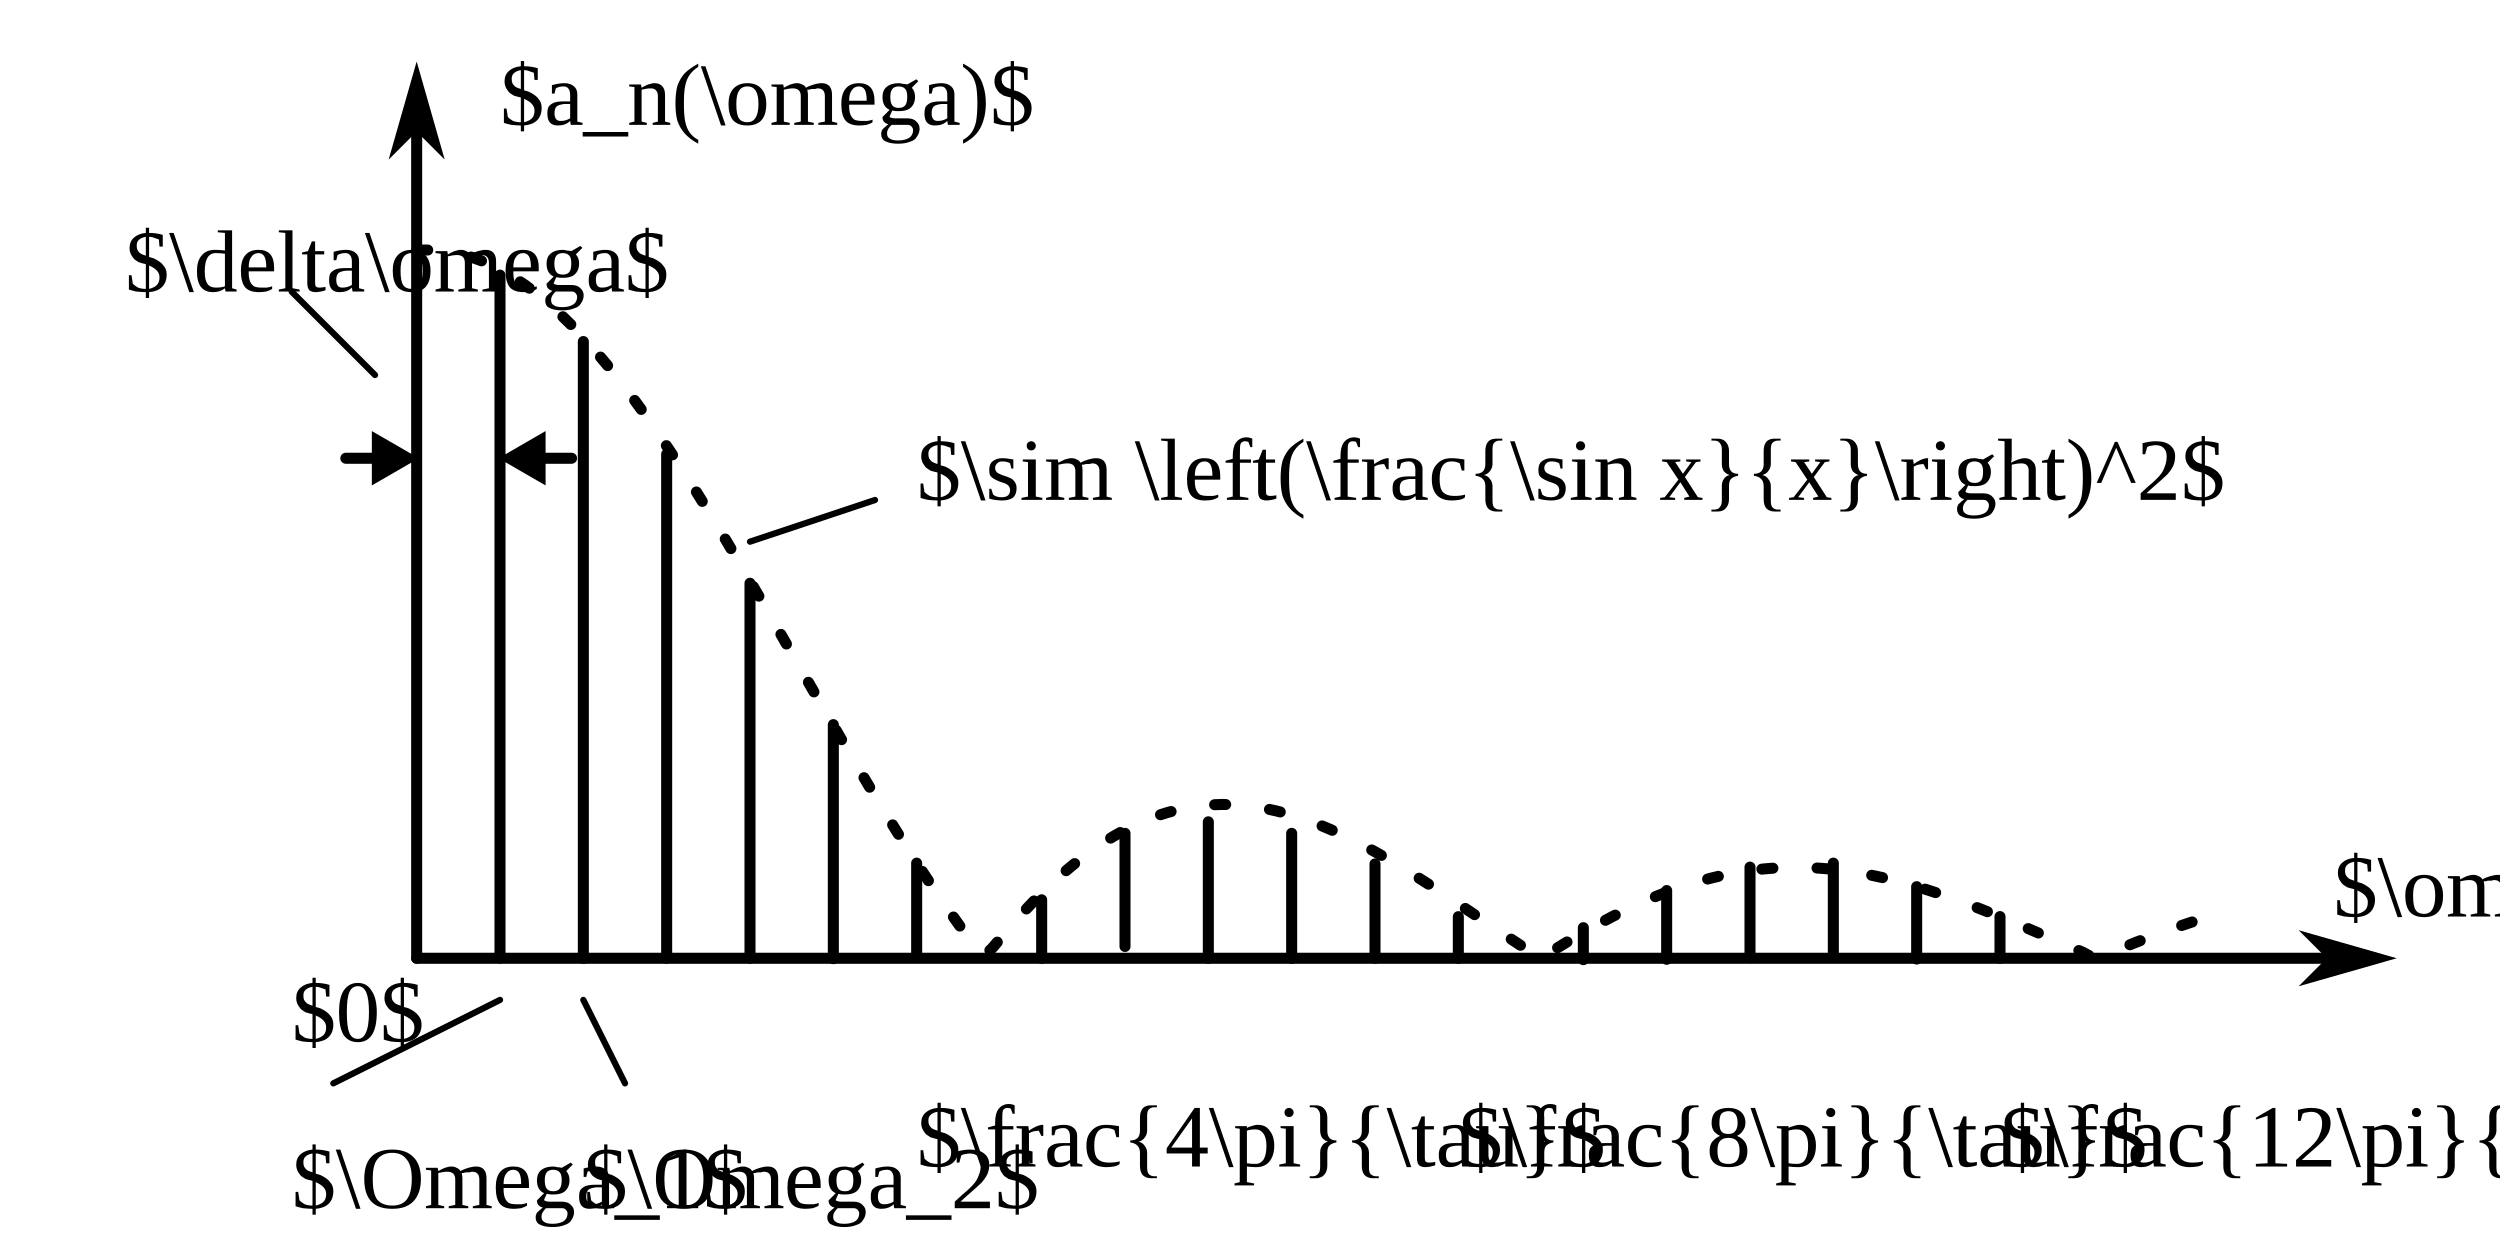
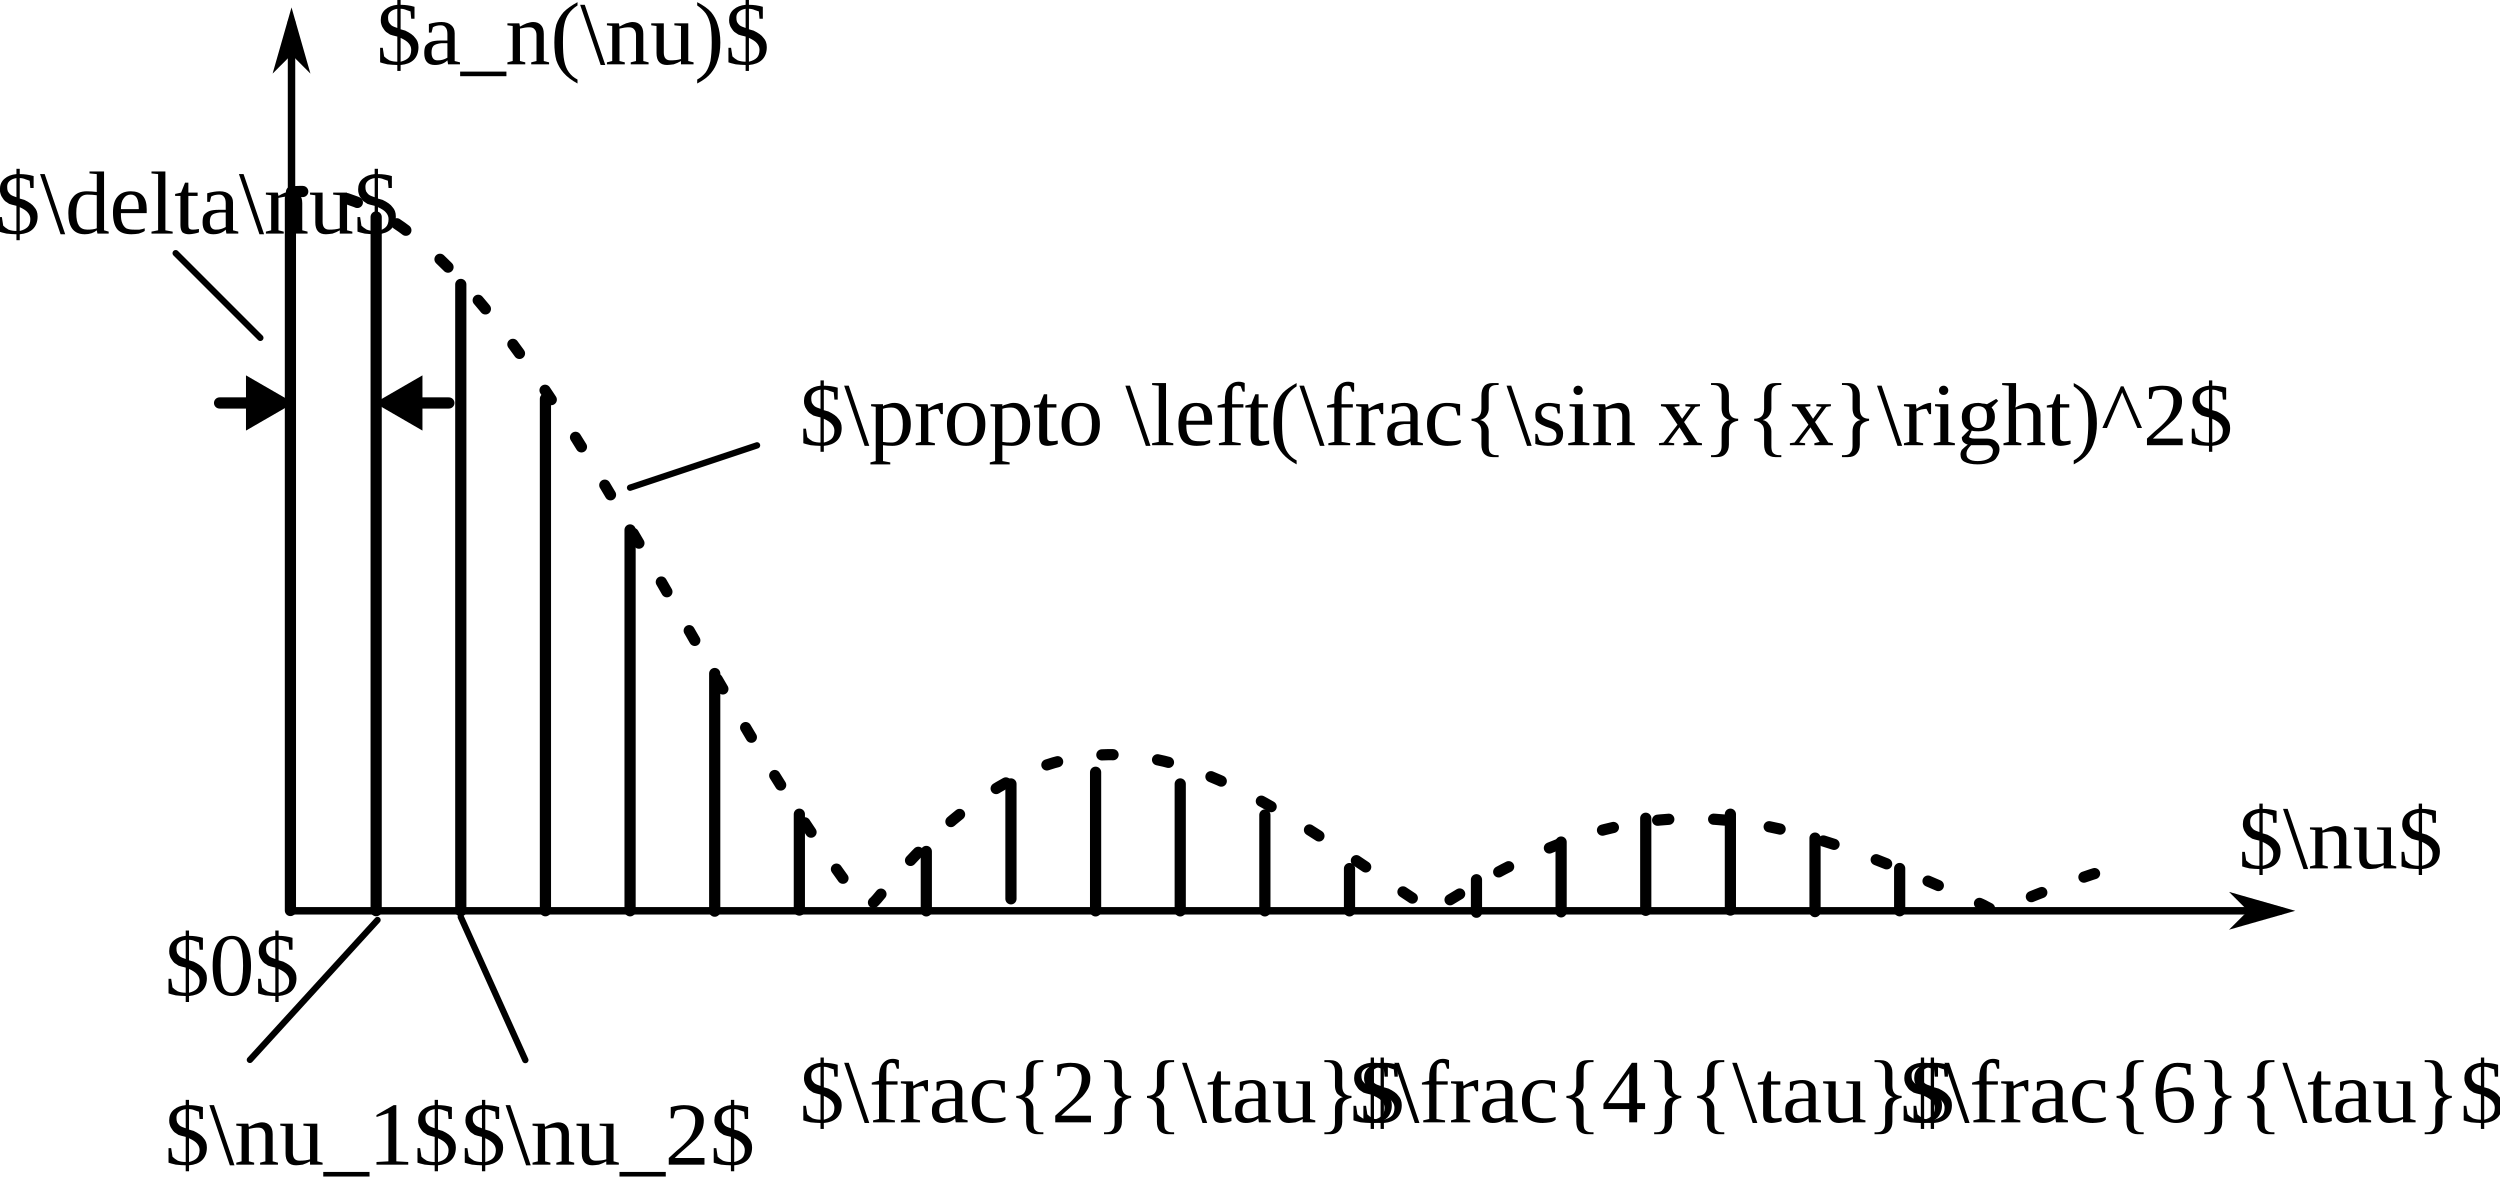
- <svg xmlns="http://www.w3.org/2000/svg" id="svg6468" version="1.1" viewBox="0 0 60 30" height="3cm" width="6cm">
+ <svg xmlns="http://www.w3.org/2000/svg" id="svg6468" version="1.1" viewBox="0 0 59.074 27.976" height="2.798cm" width="5.907cm">
  <defs id="defs6462">
-     <marker style="overflow:visible" id="marker9497" refX="0.0" refY="0.0" orient="auto">
-       <path transform="scale(0.4)" style="fill-rule:evenodd;stroke:#000000;stroke-width:1pt;stroke-opacity:1;fill:#000000;fill-opacity:1" d="M 5.77,0.0 L -2.88,5.0 L -2.88,-5.0 L 5.77,0.0 z " id="path9495" />
+     <marker style="overflow:visible" id="marker9497" refX="0" refY="0" orient="auto">
+       <path transform="scale(0.4,0.4)" style="fill:#000000;fill-opacity:1;fill-rule:evenodd;stroke:#000000;stroke-width:1pt;stroke-opacity:1" d="m 5.77,0 -8.65,5 0,-10 8.65,5 z" id="path9495" />
    </marker>
-     <marker style="overflow:visible" id="TriangleOutS" refX="0.0" refY="0.0" orient="auto">
-       <path transform="scale(0.2)" style="fill-rule:evenodd;stroke:#000000;stroke-width:1pt;stroke-opacity:1;fill:#000000;fill-opacity:1" d="M 5.77,0.0 L -2.88,5.0 L -2.88,-5.0 L 5.77,0.0 z " id="path4241" />
+     <marker style="overflow:visible" id="TriangleOutS" refX="0" refY="0" orient="auto">
+       <path transform="scale(0.2,0.2)" style="fill:#000000;fill-opacity:1;fill-rule:evenodd;stroke:#000000;stroke-width:1pt;stroke-opacity:1" d="m 5.77,0 -8.65,5 0,-10 8.65,5 z" id="path4241" />
    </marker>
-     <marker style="overflow:visible" id="TriangleOutM" refX="0.0" refY="0.0" orient="auto">
-       <path transform="scale(0.4)" style="fill-rule:evenodd;stroke:#000000;stroke-width:1pt;stroke-opacity:1;fill:#000000;fill-opacity:1" d="M 5.77,0.0 L -2.88,5.0 L -2.88,-5.0 L 5.77,0.0 z " id="path4238" />
+     <marker style="overflow:visible" id="TriangleOutM" refX="0" refY="0" orient="auto">
+       <path transform="scale(0.4,0.4)" style="fill:#000000;fill-opacity:1;fill-rule:evenodd;stroke:#000000;stroke-width:1pt;stroke-opacity:1" d="m 5.77,0 -8.65,5 0,-10 8.65,5 z" id="path4238" />
    </marker>
    <marker style="overflow:visible" id="Arrow1Mend" refX="0" refY="0" orient="auto">
      <path transform="matrix(-0.4,0,0,-0.4,-4,0)" style="fill:#000000;fill-opacity:1;fill-rule:evenodd;stroke:#000000;stroke-width:1pt;stroke-opacity:1" d="M 0,0 5,-5 -12.5,0 5,5 Z" id="path4102" />
    </marker>
    <marker style="overflow:visible" id="Arrow1Mend-5" refX="0" refY="0" orient="auto">
      <path transform="matrix(-0.4,0,0,-0.4,-4,0)" style="fill:#000000;fill-opacity:1;fill-rule:evenodd;stroke:#000000;stroke-width:1pt;stroke-opacity:1" d="M 0,0 5,-5 -12.5,0 5,5 Z" id="path4102-5" />
    </marker>
    <marker style="overflow:visible" id="marker9497-7" refX="0" refY="0" orient="auto">
-       <path transform="scale(0.4)" style="fill:#000000;fill-opacity:1;fill-rule:evenodd;stroke:#000000;stroke-width:1pt;stroke-opacity:1" d="M 5.77,0 -2.88,5 V -5 Z" id="path9495-3" />
+       <path transform="scale(0.4,0.4)" style="fill:#000000;fill-opacity:1;fill-rule:evenodd;stroke:#000000;stroke-width:1pt;stroke-opacity:1" d="m 5.77,0 -8.65,5 0,-10 z" id="path9495-3" />
    </marker>
    <marker style="overflow:visible" id="marker9497-6" refX="0" refY="0" orient="auto">
-       <path transform="scale(0.4)" style="fill:#000000;fill-opacity:1;fill-rule:evenodd;stroke:#000000;stroke-width:1pt;stroke-opacity:1" d="M 5.77,0 -2.88,5 V -5 Z" id="path9495-5" />
+       <path transform="scale(0.4,0.4)" style="fill:#000000;fill-opacity:1;fill-rule:evenodd;stroke:#000000;stroke-width:1pt;stroke-opacity:1" d="m 5.77,0 -8.65,5 0,-10 z" id="path9495-5" />
    </marker>
  </defs>
-   <g transform="translate(0,-267)" id="layer1">
-     <path id="path4091" d="M 10,289.998 H 57" style="fill:none;stroke:#000000;stroke-width:0.265;stroke-linecap:round;stroke-linejoin:miter;stroke-miterlimit:4;stroke-dasharray:none;stroke-opacity:1;marker-end:url(#Arrow1Mend)" />
-     <path id="path4091-5" d="m 10,289.998 v -21" style="fill:none;stroke:#000000;stroke-width:0.265;stroke-linecap:round;stroke-linejoin:miter;stroke-miterlimit:4;stroke-dasharray:none;stroke-opacity:1;marker-end:url(#Arrow1Mend-5)" />
-     <path id="path9111" d="M 12,289.995 V 273.603" style="fill:none;stroke:#000000;stroke-width:0.265px;stroke-linecap:round;stroke-linejoin:miter;stroke-opacity:1" />
-     <path id="path9111-4" d="M 14,290 V 275.197" style="fill:none;stroke:#000000;stroke-width:0.265px;stroke-linecap:round;stroke-linejoin:miter;stroke-opacity:1" />
-     <path id="path9111-9" d="M 16,289.997 V 277.9" style="fill:none;stroke:#000000;stroke-width:0.265px;stroke-linecap:round;stroke-linejoin:miter;stroke-opacity:1" />
-     <path id="path9111-6" d="m 18,289.998 v -9" style="fill:none;stroke:#000000;stroke-width:0.265px;stroke-linecap:round;stroke-linejoin:miter;stroke-opacity:1" />
-     <path id="path9111-7" d="m 20,290.007 v -5.616" style="fill:none;stroke:#000000;stroke-width:0.265px;stroke-linecap:round;stroke-linejoin:miter;stroke-opacity:1" />
-     <path id="path9111-91" d="m 22,289.981 v -2.266" style="fill:none;stroke:#000000;stroke-width:0.265px;stroke-linecap:round;stroke-linejoin:miter;stroke-opacity:1" />
-     <path id="path9111-91-7" d="m 25,290 v -1.405" style="fill:none;stroke:#000000;stroke-width:0.265px;stroke-linecap:round;stroke-linejoin:miter;stroke-opacity:1" />
-     <path id="path9111-91-5" d="m 27,289.715 v -2.715" style="fill:none;stroke:#000000;stroke-width:0.265px;stroke-linecap:round;stroke-linejoin:miter;stroke-opacity:1" />
-     <path id="path9111-91-6" d="m 29,290 v -3.276" style="fill:none;stroke:#000000;stroke-width:0.265px;stroke-linecap:round;stroke-linejoin:miter;stroke-opacity:1" />
-     <path id="path9111-91-76" d="m 31,290 v -3" style="fill:none;stroke:#000000;stroke-width:0.265px;stroke-linecap:round;stroke-linejoin:miter;stroke-opacity:1" />
-     <path id="path9111-91-4" d="m 33,290 v -2.266" style="fill:none;stroke:#000000;stroke-width:0.265px;stroke-linecap:round;stroke-linejoin:miter;stroke-opacity:1" />
-     <path id="path9111-91-8" d="m 35,290 v -1" style="fill:none;stroke:#000000;stroke-width:0.265px;stroke-linecap:round;stroke-linejoin:miter;stroke-opacity:1" />
-     <path id="path9111-91-8-1" d="m 38,290.032 v -0.768" style="fill:none;stroke:#000000;stroke-width:0.265px;stroke-linecap:round;stroke-linejoin:miter;stroke-opacity:1" />
-     <path id="path9111-91-8-5" d="m 40,290.023 v -1.65" style="fill:none;stroke:#000000;stroke-width:0.265px;stroke-linecap:round;stroke-linejoin:miter;stroke-opacity:1" />
-     <path id="path9111-91-8-4" d="m 42,289.987 v -2.176" style="fill:none;stroke:#000000;stroke-width:0.265px;stroke-linecap:round;stroke-linejoin:miter;stroke-opacity:1" />
-     <path id="path9111-91-8-51" d="m 44,289.981 v -2.266" style="fill:none;stroke:#000000;stroke-width:0.265px;stroke-linecap:round;stroke-linejoin:miter;stroke-opacity:1" />
-     <path id="path9111-91-8-11" d="m 46,290.017 v -1.737" style="fill:none;stroke:#000000;stroke-width:0.265px;stroke-linecap:round;stroke-linejoin:miter;stroke-opacity:1" />
-     <path id="path9111-91-8-52" d="m 48,289.998 v -1" style="fill:none;stroke:#000000;stroke-width:0.265px;stroke-linecap:round;stroke-linejoin:miter;stroke-opacity:1" />
+   <g transform="translate(-3.111621,-268.479)" id="layer1">
+     <path id="path4091" d="m 10,289.998 47,0" style="fill:none;stroke:#000000;stroke-width:0.176;stroke-linecap:round;stroke-linejoin:miter;stroke-miterlimit:4;stroke-dasharray:none;stroke-opacity:1;marker-end:url(#Arrow1Mend)" />
+     <path id="path4091-5" d="m 10,289.998 0,-21" style="fill:none;stroke:#000000;stroke-width:0.176;stroke-linecap:round;stroke-linejoin:miter;stroke-miterlimit:4;stroke-dasharray:none;stroke-opacity:1;marker-end:url(#Arrow1Mend-5)" />
+     <path id="path9111" d="m 12,289.995 0,-16.392" style="fill:none;stroke:#000000;stroke-width:0.265px;stroke-linecap:round;stroke-linejoin:miter;stroke-opacity:1" />
+     <path id="path9111-4" d="m 14,290 0,-14.803" style="fill:none;stroke:#000000;stroke-width:0.265px;stroke-linecap:round;stroke-linejoin:miter;stroke-opacity:1" />
+     <path id="path9111-9" d="M 16,289.997 16,277.9" style="fill:none;stroke:#000000;stroke-width:0.265px;stroke-linecap:round;stroke-linejoin:miter;stroke-opacity:1" />
+     <path id="path9111-6" d="m 18,289.998 0,-9" style="fill:none;stroke:#000000;stroke-width:0.265px;stroke-linecap:round;stroke-linejoin:miter;stroke-opacity:1" />
+     <path id="path9111-7" d="m 20,290.007 0,-5.616" style="fill:none;stroke:#000000;stroke-width:0.265px;stroke-linecap:round;stroke-linejoin:miter;stroke-opacity:1" />
+     <path id="path9111-91" d="m 22,289.981 0,-2.266" style="fill:none;stroke:#000000;stroke-width:0.265px;stroke-linecap:round;stroke-linejoin:miter;stroke-opacity:1" />
+     <path id="path9111-91-7" d="m 25,290 0,-1.405" style="fill:none;stroke:#000000;stroke-width:0.265px;stroke-linecap:round;stroke-linejoin:miter;stroke-opacity:1" />
+     <path id="path9111-91-5" d="m 27,289.715 0,-2.715" style="fill:none;stroke:#000000;stroke-width:0.265px;stroke-linecap:round;stroke-linejoin:miter;stroke-opacity:1" />
+     <path id="path9111-91-6" d="m 29,290 0,-3.276" style="fill:none;stroke:#000000;stroke-width:0.265px;stroke-linecap:round;stroke-linejoin:miter;stroke-opacity:1" />
+     <path id="path9111-91-76" d="m 31,290 0,-3" style="fill:none;stroke:#000000;stroke-width:0.265px;stroke-linecap:round;stroke-linejoin:miter;stroke-opacity:1" />
+     <path id="path9111-91-4" d="m 33,290 0,-2.266" style="fill:none;stroke:#000000;stroke-width:0.265px;stroke-linecap:round;stroke-linejoin:miter;stroke-opacity:1" />
+     <path id="path9111-91-8" d="m 35,290 0,-1" style="fill:none;stroke:#000000;stroke-width:0.265px;stroke-linecap:round;stroke-linejoin:miter;stroke-opacity:1" />
+     <path id="path9111-91-8-1" d="m 38,290.032 0,-0.768" style="fill:none;stroke:#000000;stroke-width:0.265px;stroke-linecap:round;stroke-linejoin:miter;stroke-opacity:1" />
+     <path id="path9111-91-8-5" d="m 40,290.023 0,-1.65" style="fill:none;stroke:#000000;stroke-width:0.265px;stroke-linecap:round;stroke-linejoin:miter;stroke-opacity:1" />
+     <path id="path9111-91-8-4" d="m 42,289.987 0,-2.176" style="fill:none;stroke:#000000;stroke-width:0.265px;stroke-linecap:round;stroke-linejoin:miter;stroke-opacity:1" />
+     <path id="path9111-91-8-51" d="m 44,289.981 0,-2.266" style="fill:none;stroke:#000000;stroke-width:0.265px;stroke-linecap:round;stroke-linejoin:miter;stroke-opacity:1" />
+     <path id="path9111-91-8-11" d="m 46,290.017 0,-1.737" style="fill:none;stroke:#000000;stroke-width:0.265px;stroke-linecap:round;stroke-linejoin:miter;stroke-opacity:1" />
+     <path id="path9111-91-8-52" d="m 48,289.998 0,-1" style="fill:none;stroke:#000000;stroke-width:0.265px;stroke-linecap:round;stroke-linejoin:miter;stroke-opacity:1" />
+     <path id="path3984" title="abs(sin(x)/x)" d="m 10,273.011 c 0.145,-0.012 0.29,-0.014 0.434,-0.007 0.145,0.008 0.29,0.025 0.434,0.052 0.145,0.027 0.29,0.064 0.434,0.111 0.145,0.047 0.29,0.103 0.434,0.169 0.145,0.066 0.29,0.141 0.434,0.226 0.145,0.085 0.29,0.179 0.434,0.282 0.145,0.103 0.29,0.215 0.434,0.336 0.145,0.121 0.29,0.25 0.434,0.387 0.145,0.138 0.29,0.283 0.434,0.437 0.145,0.154 0.29,0.315 0.434,0.483 0.145,0.169 0.29,0.345 0.434,0.527 0.145,0.183 0.29,0.372 0.434,0.568 0.145,0.196 0.29,0.397 0.434,0.605 0.145,0.207 0.29,0.42 0.434,0.638 0.145,0.218 0.29,0.44 0.434,0.667 0.145,0.227 0.29,0.458 0.434,0.693 0.145,0.235 0.29,0.473 0.434,0.714 0.145,0.241 0.29,0.485 0.434,0.731 0.145,0.246 0.29,0.494 0.434,0.744 0.145,0.25 0.29,0.501 0.434,0.753 0.145,0.252 0.29,0.504 0.434,0.757 0.145,0.253 0.29,0.505 0.434,0.757 0.145,0.252 0.29,0.503 0.434,0.753 0.145,0.25 0.29,0.498 0.434,0.744 0.145,0.246 0.29,0.49 0.434,0.732 0.145,0.241 0.29,0.48 0.434,0.716 0.145,0.235 0.29,0.467 0.434,0.696 0.145,0.228 0.29,0.452 0.434,0.672 0.145,0.22 0.29,0.435 0.434,0.645 0.145,0.21 0.29,0.416 0.434,0.615 0.145,0.2 0.29,0.394 0.434,0.583 0.145,0.189 0.29,0.032 0.434,-0.145 0.145,-0.176 0.29,-0.347 0.434,-0.51 0.145,-0.164 0.29,-0.321 0.434,-0.471 0.145,-0.15 0.29,-0.294 0.434,-0.43 0.145,-0.136 0.29,-0.266 0.434,-0.388 0.145,-0.122 0.29,-0.237 0.434,-0.345 0.145,-0.108 0.29,-0.208 0.434,-0.301 0.145,-0.093 0.29,-0.179 0.434,-0.257 0.145,-0.078 0.29,-0.149 0.434,-0.213 0.145,-0.064 0.29,-0.12 0.434,-0.169 0.145,-0.049 0.29,-0.091 0.434,-0.126 0.145,-0.035 0.29,-0.063 0.434,-0.084 0.145,-0.021 0.29,-0.035 0.434,-0.043 0.145,-0.008 0.29,-0.009 0.434,-0.004 0.145,0.005 0.29,0.017 0.434,0.034 0.145,0.018 0.29,0.041 0.434,0.07 0.145,0.029 0.29,0.064 0.434,0.104 0.145,0.04 0.29,0.085 0.434,0.135 0.145,0.05 0.29,0.105 0.434,0.164 0.145,0.059 0.29,0.123 0.434,0.19 0.145,0.067 0.29,0.138 0.434,0.213 0.145,0.075 0.29,0.153 0.434,0.233 0.145,0.081 0.29,0.165 0.434,0.251 0.145,0.086 0.29,0.175 0.434,0.265 0.145,0.09 0.29,0.183 0.434,0.276 0.145,0.094 0.29,0.189 0.434,0.284 0.145,0.096 0.29,0.193 0.434,0.29 0.145,0.097 0.29,0.194 0.434,0.292 0.145,0.097 0.29,0.194 0.434,0.291 0.145,0.097 0.29,0.193 0.434,0.288 0.145,0.095 0.29,0.189 0.434,0.281 0.145,0.092 0.29,-0.125 0.434,-0.214 0.145,-0.089 0.29,-0.176 0.434,-0.262 0.145,-0.085 0.29,-0.168 0.434,-0.248 0.145,-0.08 0.29,-0.158 0.434,-0.233 0.145,-0.075 0.29,-0.147 0.434,-0.216 0.145,-0.069 0.29,-0.135 0.434,-0.197 0.145,-0.062 0.29,-0.121 0.434,-0.177 0.145,-0.056 0.29,-0.107 0.434,-0.156 0.145,-0.048 0.29,-0.093 0.434,-0.133 0.145,-0.041 0.29,-0.077 0.434,-0.11 0.145,-0.033 0.29,-0.062 0.434,-0.087 0.145,-0.025 0.29,-0.046 0.434,-0.064 0.145,-0.017 0.29,-0.03 0.434,-0.04 0.145,-0.009 0.29,-0.015 0.434,-0.017 0.145,-0.002 0.29,5e-4 0.434,0.006 0.145,0.006 0.29,0.015 0.434,0.029 0.145,0.013 0.29,0.03 0.434,0.05 0.145,0.02 0.29,0.044 0.434,0.07 0.145,0.027 0.29,0.057 0.434,0.089 0.145,0.033 0.29,0.069 0.434,0.107 0.145,0.038 0.29,0.08 0.434,0.123 0.145,0.044 0.29,0.09 0.434,0.138 0.145,0.048 0.29,0.099 0.434,0.151 0.145,0.052 0.29,0.106 0.434,0.162 0.145,0.056 0.29,0.113 0.434,0.171 0.145,0.058 0.29,0.118 0.434,0.179 0.145,0.06 0.29,0.122 0.434,0.184 0.145,0.062 0.29,0.124 0.434,0.187 0.145,0.063 0.29,0.126 0.434,0.189 0.145,0.063 0.29,0.126 0.434,0.188 0.145,0.062 0.29,0.192 0.434,0.131 0.145,-0.061 0.29,-0.122 0.434,-0.181 0.145,-0.059 0.29,-0.118 0.434,-0.175 0.145,-0.057 0.29,-0.113 0.434,-0.168 0.145,-0.054 0.29,-0.107 0.434,-0.158 0.145,-0.051 0.29,-0.1 0.434,-0.148 0.145,-0.047 0.29,-0.093 0.434,-0.136" style="opacity:1;fill:none;fill-opacity:1;fill-rule:nonzero;stroke:#000000;stroke-width:0.265;stroke-linecap:round;stroke-linejoin:bevel;stroke-miterlimit:4;stroke-dasharray:0.265, 1.06;stroke-dashoffset:0;stroke-opacity:1;paint-order:stroke markers fill" />
+     <path style="fill:none;stroke:#000000;stroke-width:0.265px;stroke-linecap:round;stroke-linejoin:miter;stroke-opacity:1" d="m 9.974,289.991 0,-16.828" id="path4277" />
    <g id="layer6">
-       <text id="text9245" y="288.998" x="56" style="font-style:normal;font-variant:normal;font-weight:normal;font-stretch:normal;font-size:2.117px;line-height:1.25;font-family:'Times New Roman';-inkscape-font-specification:'Times New Roman, Normal';font-variant-ligatures:normal;font-variant-caps:normal;font-variant-numeric:normal;font-feature-settings:normal;text-align:start;letter-spacing:0px;word-spacing:0px;writing-mode:lr-tb;text-anchor:start;fill:#000000;fill-opacity:1;stroke:none;stroke-width:0.265" xml:space="preserve">
-         <tspan style="stroke-width:0.265" y="288.998" x="56" id="tspan9243">$\omega$</tspan>
+       <path id="path9315" d="m 12.032,290.216 -3.015,3.304" style="fill:none;stroke:#000000;stroke-width:0.15;stroke-linecap:round;stroke-linejoin:miter;stroke-miterlimit:4;stroke-dasharray:none;stroke-opacity:1" />
+       <path id="path9317" d="m 14,290.145 1.525,3.38" style="fill:none;stroke:#000000;stroke-width:0.15;stroke-linecap:round;stroke-linejoin:miter;stroke-miterlimit:4;stroke-dasharray:none;stroke-opacity:1" />
+       <path id="path9319" d="m 21,279 -3,1" style="fill:none;stroke:#000000;stroke-width:0.15;stroke-linecap:round;stroke-linejoin:miter;stroke-miterlimit:4;stroke-dasharray:none;stroke-opacity:1" />
+       <path id="path9321-1" d="m 13.718,277.998 -1,0" style="fill:none;stroke:#000000;stroke-width:0.265px;stroke-linecap:round;stroke-linejoin:miter;stroke-opacity:1;marker-end:url(#marker9497-7)" />
+       <path id="path9321" d="m 8.3,277.998 1,0" style="fill:none;stroke:#000000;stroke-width:0.265px;stroke-linecap:round;stroke-linejoin:miter;stroke-opacity:1;marker-end:url(#marker9497-6)" />
+       <path id="path10034" d="m 7.263,274.459 2,2" style="fill:none;stroke:#000000;stroke-width:0.15;stroke-linecap:round;stroke-linejoin:miter;stroke-miterlimit:4;stroke-dasharray:none;stroke-opacity:1" />
+       <text xml:space="preserve" style="font-style:normal;font-variant:normal;font-weight:normal;font-stretch:normal;font-size:2.117px;line-height:1.25;font-family:'Times New Roman';-inkscape-font-specification:'Times New Roman, Normal';text-align:start;letter-spacing:0px;word-spacing:0px;writing-mode:lr-tb;text-anchor:start;fill:#000000;fill-opacity:1;stroke:none;stroke-width:0.265" x="45" y="279" id="text4059">
+         <tspan id="tspan4057" x="45" y="279" style="stroke-width:0.265" />
      </text>
-       <text id="text9249" y="278.998" x="22" style="font-style:normal;font-variant:normal;font-weight:normal;font-stretch:normal;font-size:2.117px;line-height:1.25;font-family:'Times New Roman';-inkscape-font-specification:'Times New Roman, Normal';font-variant-ligatures:normal;font-variant-caps:normal;font-variant-numeric:normal;font-feature-settings:normal;text-align:start;letter-spacing:0px;word-spacing:0px;writing-mode:lr-tb;text-anchor:start;fill:#000000;fill-opacity:1;stroke:none;stroke-width:0.265" xml:space="preserve">
-         <tspan style="stroke-width:0.265" y="278.998" x="22" id="tspan9247">$\sim \left(\frac{\sin x}{x}\right)^2$</tspan>
+       <text id="text9245" y="288.998" x="56" style="font-style:normal;font-variant:normal;font-weight:normal;font-stretch:normal;font-size:2.117px;line-height:1.25;font-family:'Times New Roman';-inkscape-font-specification:'Times New Roman, Normal';text-align:start;letter-spacing:0px;word-spacing:0px;writing-mode:lr-tb;text-anchor:start;fill:#000000;fill-opacity:1;stroke:none;stroke-width:0.265" xml:space="preserve">
+         <tspan style="stroke-width:0.265" y="288.998" x="56" id="tspan9243">$\nu$</tspan>
      </text>
-       <text id="text9253" y="273.998" x="3" style="font-style:normal;font-variant:normal;font-weight:normal;font-stretch:normal;font-size:2.117px;line-height:1.25;font-family:'Times New Roman';-inkscape-font-specification:'Times New Roman, Normal';font-variant-ligatures:normal;font-variant-caps:normal;font-variant-numeric:normal;font-feature-settings:normal;text-align:start;letter-spacing:0px;word-spacing:0px;writing-mode:lr-tb;text-anchor:start;fill:#000000;fill-opacity:1;stroke:none;stroke-width:0.265" xml:space="preserve">
-         <tspan style="stroke-width:0.265" y="273.998" x="3" id="tspan9251">$\delta\omega$</tspan>
+       <text id="text9249" y="278.998" x="22" style="font-style:normal;font-variant:normal;font-weight:normal;font-stretch:normal;font-size:2.117px;line-height:1.25;font-family:'Times New Roman';-inkscape-font-specification:'Times New Roman, Normal';text-align:start;letter-spacing:0px;word-spacing:0px;writing-mode:lr-tb;text-anchor:start;fill:#000000;fill-opacity:1;stroke:none;stroke-width:0.265" xml:space="preserve">
+         <tspan style="stroke-width:0.265" y="278.998" x="22" id="tspan9247">$\propto \left(\frac{\sin x}{x}\right)^2$</tspan>
      </text>
-       <text id="text9257" y="269.998" x="12" style="font-style:normal;font-variant:normal;font-weight:normal;font-stretch:normal;font-size:2.117px;line-height:1.25;font-family:'Times New Roman';-inkscape-font-specification:'Times New Roman, Normal';font-variant-ligatures:normal;font-variant-caps:normal;font-variant-numeric:normal;font-feature-settings:normal;text-align:start;letter-spacing:0px;word-spacing:0px;writing-mode:lr-tb;text-anchor:start;fill:#000000;fill-opacity:1;stroke:none;stroke-width:0.265" xml:space="preserve">
-         <tspan style="stroke-width:0.265" y="269.998" x="12" id="tspan9255">$a_n(\omega)$</tspan>
+       <text id="text9253" y="273.998" x="3" style="font-style:normal;font-variant:normal;font-weight:normal;font-stretch:normal;font-size:2.117px;line-height:1.25;font-family:'Times New Roman';-inkscape-font-specification:'Times New Roman, Normal';text-align:start;letter-spacing:0px;word-spacing:0px;writing-mode:lr-tb;text-anchor:start;fill:#000000;fill-opacity:1;stroke:none;stroke-width:0.265" xml:space="preserve">
+         <tspan style="stroke-width:0.265" y="273.998" x="3" id="tspan9251">$\delta\nu$</tspan>
      </text>
-       <text id="text9261" y="291.998" x="7" style="font-style:normal;font-variant:normal;font-weight:normal;font-stretch:normal;font-size:2.117px;line-height:1.25;font-family:'Times New Roman';-inkscape-font-specification:'Times New Roman, Normal';font-variant-ligatures:normal;font-variant-caps:normal;font-variant-numeric:normal;font-feature-settings:normal;text-align:start;letter-spacing:0px;word-spacing:0px;writing-mode:lr-tb;text-anchor:start;fill:#000000;fill-opacity:1;stroke:none;stroke-width:0.265" xml:space="preserve">
+       <text id="text9257" y="269.998" x="12" style="font-style:normal;font-variant:normal;font-weight:normal;font-stretch:normal;font-size:2.117px;line-height:1.25;font-family:'Times New Roman';-inkscape-font-specification:'Times New Roman, Normal';text-align:start;letter-spacing:0px;word-spacing:0px;writing-mode:lr-tb;text-anchor:start;fill:#000000;fill-opacity:1;stroke:none;stroke-width:0.265" xml:space="preserve">
+         <tspan style="stroke-width:0.265" y="269.998" x="12" id="tspan9255">$a_n(\nu)$</tspan>
+       </text>
+       <text id="text9261" y="291.998" x="7" style="font-style:normal;font-variant:normal;font-weight:normal;font-stretch:normal;font-size:2.117px;line-height:1.25;font-family:'Times New Roman';-inkscape-font-specification:'Times New Roman, Normal';text-align:start;letter-spacing:0px;word-spacing:0px;writing-mode:lr-tb;text-anchor:start;fill:#000000;fill-opacity:1;stroke:none;stroke-width:0.265" xml:space="preserve">
        <tspan style="stroke-width:0.265" y="291.998" x="7" id="tspan9259">$0$</tspan>
      </text>
-       <text id="text9265" y="295.998" x="7" style="font-style:normal;font-variant:normal;font-weight:normal;font-stretch:normal;font-size:2.117px;line-height:1.25;font-family:'Times New Roman';-inkscape-font-specification:'Times New Roman, Normal';font-variant-ligatures:normal;font-variant-caps:normal;font-variant-numeric:normal;font-feature-settings:normal;text-align:start;letter-spacing:0px;word-spacing:0px;writing-mode:lr-tb;text-anchor:start;fill:#000000;fill-opacity:1;stroke:none;stroke-width:0.265" xml:space="preserve">
-         <tspan style="stroke-width:0.265" y="295.998" x="7" id="tspan9263">$\Omega_1$</tspan>
+       <text id="text9265" y="295.998" x="7" style="font-style:normal;font-variant:normal;font-weight:normal;font-stretch:normal;font-size:2.117px;line-height:1.25;font-family:'Times New Roman';-inkscape-font-specification:'Times New Roman, Normal';text-align:start;letter-spacing:0px;word-spacing:0px;writing-mode:lr-tb;text-anchor:start;fill:#000000;fill-opacity:1;stroke:none;stroke-width:0.265" xml:space="preserve">
+         <tspan style="stroke-width:0.265" y="295.998" x="7" id="tspan9263">$\nu_1$</tspan>
      </text>
-       <text id="text9265-6" y="295.998" x="14" style="font-style:normal;font-variant:normal;font-weight:normal;font-stretch:normal;font-size:2.117px;line-height:1.25;font-family:'Times New Roman';-inkscape-font-specification:'Times New Roman, Normal';font-variant-ligatures:normal;font-variant-caps:normal;font-variant-numeric:normal;font-feature-settings:normal;text-align:start;letter-spacing:0px;word-spacing:0px;writing-mode:lr-tb;text-anchor:start;fill:#000000;fill-opacity:1;stroke:none;stroke-width:0.265" xml:space="preserve">
-         <tspan style="stroke-width:0.265" y="295.998" x="14" id="tspan9263-6">$\Omega_2$</tspan>
+       <text id="text9265-6" y="295.998" x="14" style="font-style:normal;font-variant:normal;font-weight:normal;font-stretch:normal;font-size:2.117px;line-height:1.25;font-family:'Times New Roman';-inkscape-font-specification:'Times New Roman, Normal';text-align:start;letter-spacing:0px;word-spacing:0px;writing-mode:lr-tb;text-anchor:start;fill:#000000;fill-opacity:1;stroke:none;stroke-width:0.265" xml:space="preserve">
+         <tspan style="stroke-width:0.265" y="295.998" x="14" id="tspan9263-6">$\nu_2$</tspan>
      </text>
-       <text id="text9287" y="294.998" x="22" style="font-style:normal;font-variant:normal;font-weight:normal;font-stretch:normal;font-size:2.117px;line-height:1.25;font-family:'Times New Roman';-inkscape-font-specification:'Times New Roman, Normal';font-variant-ligatures:normal;font-variant-caps:normal;font-variant-numeric:normal;font-feature-settings:normal;text-align:start;letter-spacing:0px;word-spacing:0px;writing-mode:lr-tb;text-anchor:start;fill:#000000;fill-opacity:1;stroke:none;stroke-width:0.265" xml:space="preserve">
-         <tspan style="stroke-width:0.265" y="294.998" x="22" id="tspan9285">$\frac{4\pi}{\tau}$</tspan>
+       <text id="text9287" y="294.998" x="22" style="font-style:normal;font-variant:normal;font-weight:normal;font-stretch:normal;font-size:2.117px;line-height:1.25;font-family:'Times New Roman';-inkscape-font-specification:'Times New Roman, Normal';text-align:start;letter-spacing:0px;word-spacing:0px;writing-mode:lr-tb;text-anchor:start;fill:#000000;fill-opacity:1;stroke:none;stroke-width:0.265" xml:space="preserve">
+         <tspan style="stroke-width:0.265" y="294.998" x="22" id="tspan9285">$\frac{2}{\tau}$</tspan>
      </text>
-       <text id="text9287-1" y="294.998" x="35" style="font-style:normal;font-variant:normal;font-weight:normal;font-stretch:normal;font-size:2.117px;line-height:1.25;font-family:'Times New Roman';-inkscape-font-specification:'Times New Roman, Normal';font-variant-ligatures:normal;font-variant-caps:normal;font-variant-numeric:normal;font-feature-settings:normal;text-align:start;letter-spacing:0px;word-spacing:0px;writing-mode:lr-tb;text-anchor:start;fill:#000000;fill-opacity:1;stroke:none;stroke-width:0.265" xml:space="preserve">
-         <tspan style="stroke-width:0.265" y="294.998" x="35" id="tspan9285-0">$\frac{8\pi}{\tau}$</tspan>
+       <text id="text9287-1" y="294.998" x="35" style="font-style:normal;font-variant:normal;font-weight:normal;font-stretch:normal;font-size:2.117px;line-height:1.25;font-family:'Times New Roman';-inkscape-font-specification:'Times New Roman, Normal';text-align:start;letter-spacing:0px;word-spacing:0px;writing-mode:lr-tb;text-anchor:start;fill:#000000;fill-opacity:1;stroke:none;stroke-width:0.265" xml:space="preserve">
+         <tspan style="stroke-width:0.265" y="294.998" x="35" id="tspan9285-0">$\frac{4}{\tau}$</tspan>
      </text>
-       <text id="text9287-12" y="294.998" x="48" style="font-style:normal;font-variant:normal;font-weight:normal;font-stretch:normal;font-size:2.117px;line-height:1.25;font-family:'Times New Roman';-inkscape-font-specification:'Times New Roman, Normal';font-variant-ligatures:normal;font-variant-caps:normal;font-variant-numeric:normal;font-feature-settings:normal;text-align:start;letter-spacing:0px;word-spacing:0px;writing-mode:lr-tb;text-anchor:start;fill:#000000;fill-opacity:1;stroke:none;stroke-width:0.265" xml:space="preserve">
-         <tspan style="stroke-width:0.265" y="294.998" x="48" id="tspan9285-1">$\frac{12\pi}{\tau}$</tspan>
-       </text>
-       <path id="path9315" d="m 12,290.998 -4,2.002" style="fill:none;stroke:#000000;stroke-width:0.15;stroke-linecap:round;stroke-linejoin:miter;stroke-opacity:1;stroke-miterlimit:4;stroke-dasharray:none" />
-       <path id="path9317" d="m 14,290.998 1,2.002" style="fill:none;stroke:#000000;stroke-width:0.15;stroke-linecap:round;stroke-linejoin:miter;stroke-opacity:1;stroke-miterlimit:4;stroke-dasharray:none" />
-       <path id="path9319" d="m 21,279 -3,1" style="fill:none;stroke:#000000;stroke-width:0.15;stroke-linecap:round;stroke-linejoin:miter;stroke-miterlimit:4;stroke-dasharray:none;stroke-opacity:1" />
-       <path id="path9321-1" d="m 13.718,277.998 h -1" style="fill:none;stroke:#000000;stroke-width:0.265px;stroke-linecap:round;stroke-linejoin:miter;stroke-opacity:1;marker-end:url(#marker9497-7)" />
-       <path id="path9321" d="M 8.3,277.998 H 9.3" style="fill:none;stroke:#000000;stroke-width:0.265px;stroke-linecap:round;stroke-linejoin:miter;stroke-opacity:1;marker-end:url(#marker9497-6)" />
-       <path id="path10034" d="m 7,274 2,2" style="fill:none;stroke:#000000;stroke-width:0.15;stroke-linecap:round;stroke-linejoin:miter;stroke-miterlimit:4;stroke-dasharray:none;stroke-opacity:1" />
-       <text xml:space="preserve" style="font-style:normal;font-variant:normal;font-weight:normal;font-stretch:normal;font-size:2.117px;line-height:1.25;font-family:'Times New Roman';-inkscape-font-specification:'Times New Roman, Normal';font-variant-ligatures:normal;font-variant-caps:normal;font-variant-numeric:normal;font-feature-settings:normal;text-align:start;letter-spacing:0px;word-spacing:0px;writing-mode:lr-tb;text-anchor:start;fill:#000000;fill-opacity:1;stroke:none;stroke-width:0.265" x="45" y="279" id="text4059">
-         <tspan id="tspan4057" x="45" y="280.879" style="stroke-width:0.265" />
+       <text id="text9287-12" y="294.998" x="48" style="font-style:normal;font-variant:normal;font-weight:normal;font-stretch:normal;font-size:2.117px;line-height:1.25;font-family:'Times New Roman';-inkscape-font-specification:'Times New Roman, Normal';text-align:start;letter-spacing:0px;word-spacing:0px;writing-mode:lr-tb;text-anchor:start;fill:#000000;fill-opacity:1;stroke:none;stroke-width:0.265" xml:space="preserve">
+         <tspan style="stroke-width:0.265" y="294.998" x="48" id="tspan9285-1">$\frac{6}{\tau}$</tspan>
      </text>
    </g>
-     <path id="path3984" title="abs(sin(x)/x)" d=" M 10.0 273.011 C 10.145 272.999 10.29 272.997 10.434 273.004 C 10.579 273.012 10.724 273.029 10.869 273.057 C 11.013 273.084 11.158 273.121 11.303 273.168 C 11.448 273.215 11.593 273.271 11.737 273.337 C 11.882 273.403 12.027 273.478 12.172 273.563 C 12.316 273.648 12.461 273.742 12.606 273.845 C 12.751 273.948 12.896 274.06 13.04 274.181 C 13.185 274.301 13.33 274.431 13.475 274.568 C 13.62 274.706 13.764 274.851 13.909 275.005 C 14.054 275.158 14.199 275.32 14.343 275.488 C 14.488 275.657 14.633 275.833 14.778 276.016 C 14.923 276.198 15.067 276.388 15.212 276.583 C 15.357 276.779 15.502 276.981 15.646 277.188 C 15.791 277.395 15.936 277.608 16.081 277.826 C 16.226 278.044 16.37 278.266 16.515 278.493 C 16.66 278.72 16.805 278.951 16.949 279.186 C 17.094 279.421 17.239 279.659 17.384 279.9 C 17.529 280.142 17.673 280.386 17.818 280.632 C 17.963 280.878 18.108 281.126 18.253 281.376 C 18.397 281.626 18.542 281.877 18.687 282.129 C 18.832 282.381 18.976 282.633 19.121 282.886 C 19.266 283.138 19.411 283.391 19.556 283.643 C 19.7 283.895 19.845 284.146 19.99 284.395 C 20.135 284.645 20.279 284.894 20.424 285.14 C 20.569 285.386 20.714 285.63 20.859 285.872 C 21.003 286.113 21.148 286.352 21.293 286.587 C 21.438 286.823 21.582 287.055 21.727 287.283 C 21.872 287.511 22.017 287.735 22.162 287.955 C 22.306 288.175 22.451 288.39 22.596 288.6 C 22.741 288.81 22.886 289.016 23.03 289.216 C 23.175 289.415 23.32 289.61 23.465 289.799 C 23.609 289.987 23.754 289.83 23.899 289.654 C 24.044 289.477 24.189 289.307 24.333 289.143 C 24.478 288.98 24.623 288.822 24.768 288.672 C 24.912 288.522 25.057 288.378 25.202 288.242 C 25.347 288.105 25.492 287.976 25.636 287.854 C 25.781 287.731 25.926 287.616 26.071 287.508 C 26.215 287.401 26.36 287.3 26.505 287.207 C 26.65 287.114 26.795 287.028 26.939 286.95 C 27.084 286.871 27.229 286.8 27.374 286.737 C 27.519 286.673 27.663 286.617 27.808 286.567 C 27.953 286.518 28.098 286.476 28.242 286.441 C 28.387 286.406 28.532 286.378 28.677 286.357 C 28.822 286.336 28.966 286.322 29.111 286.314 C 29.256 286.306 29.401 286.305 29.545 286.31 C 29.69 286.315 29.835 286.327 29.98 286.345 C 30.125 286.362 30.269 286.386 30.414 286.415 C 30.559 286.444 30.704 286.478 30.848 286.518 C 30.993 286.558 31.138 286.603 31.283 286.653 C 31.428 286.703 31.572 286.758 31.717 286.817 C 31.862 286.876 32.007 286.94 32.152 287.007 C 32.296 287.074 32.441 287.145 32.586 287.22 C 32.731 287.295 32.875 287.373 33.02 287.453 C 33.165 287.534 33.31 287.618 33.455 287.704 C 33.599 287.79 33.744 287.879 33.889 287.969 C 34.034 288.059 34.178 288.152 34.323 288.245 C 34.468 288.339 34.613 288.434 34.758 288.53 C 34.902 288.625 35.047 288.722 35.192 288.819 C 35.337 288.916 35.481 289.014 35.626 289.111 C 35.771 289.208 35.916 289.305 36.061 289.402 C 36.205 289.498 36.35 289.594 36.495 289.689 C 36.64 289.784 36.785 289.878 36.929 289.971 C 37.074 290.063 37.219 289.846 37.364 289.757 C 37.508 289.667 37.653 289.58 37.798 289.495 C 37.943 289.41 38.088 289.327 38.232 289.247 C 38.377 289.167 38.522 289.089 38.667 289.014 C 38.811 288.939 38.956 288.867 39.101 288.798 C 39.246 288.729 39.391 288.664 39.535 288.601 C 39.68 288.539 39.825 288.48 39.97 288.424 C 40.114 288.369 40.259 288.317 40.404 288.269 C 40.549 288.221 40.694 288.176 40.838 288.136 C 40.983 288.095 41.128 288.058 41.273 288.025 C 41.418 287.992 41.562 287.963 41.707 287.938 C 41.852 287.913 41.997 287.892 42.141 287.875 C 42.286 287.857 42.431 287.844 42.576 287.835 C 42.721 287.825 42.865 287.82 43.01 287.818 C 43.155 287.817 43.3 287.819 43.444 287.825 C 43.589 287.83 43.734 287.84 43.879 287.853 C 44.024 287.866 44.168 287.883 44.313 287.903 C 44.458 287.923 44.603 287.947 44.747 287.973 C 44.892 288 45.037 288.03 45.182 288.063 C 45.327 288.096 45.471 288.132 45.616 288.17 C 45.761 288.209 45.906 288.25 46.051 288.294 C 46.195 288.337 46.34 288.383 46.485 288.432 C 46.63 288.48 46.774 288.53 46.919 288.583 C 47.064 288.635 47.209 288.689 47.354 288.745 C 47.498 288.8 47.643 288.858 47.788 288.916 C 47.933 288.974 48.077 289.034 48.222 289.094 C 48.367 289.155 48.512 289.216 48.657 289.278 C 48.801 289.34 48.946 289.403 49.091 289.465 C 49.236 289.528 49.38 289.591 49.525 289.654 C 49.67 289.717 49.815 289.78 49.96 289.842 C 50.104 289.904 50.249 290.034 50.394 289.973 C 50.539 289.911 50.684 289.851 50.828 289.791 C 50.973 289.732 51.118 289.673 51.263 289.616 C 51.407 289.559 51.552 289.503 51.697 289.448 C 51.842 289.394 51.987 289.341 52.131 289.29 C 52.276 289.239 52.421 289.189 52.566 289.142 C 52.71 289.095 52.855 289.049 53.0 289.006" style="opacity:1;fill:none;fill-opacity:1;fill-rule:nonzero;stroke:#000000;stroke-width:0.265;stroke-linecap:round;stroke-linejoin:bevel;stroke-miterlimit:4;stroke-dasharray:0.265,1.06;stroke-dashoffset:0;stroke-opacity:1;paint-order:stroke markers fill" />
  </g>
</svg>
